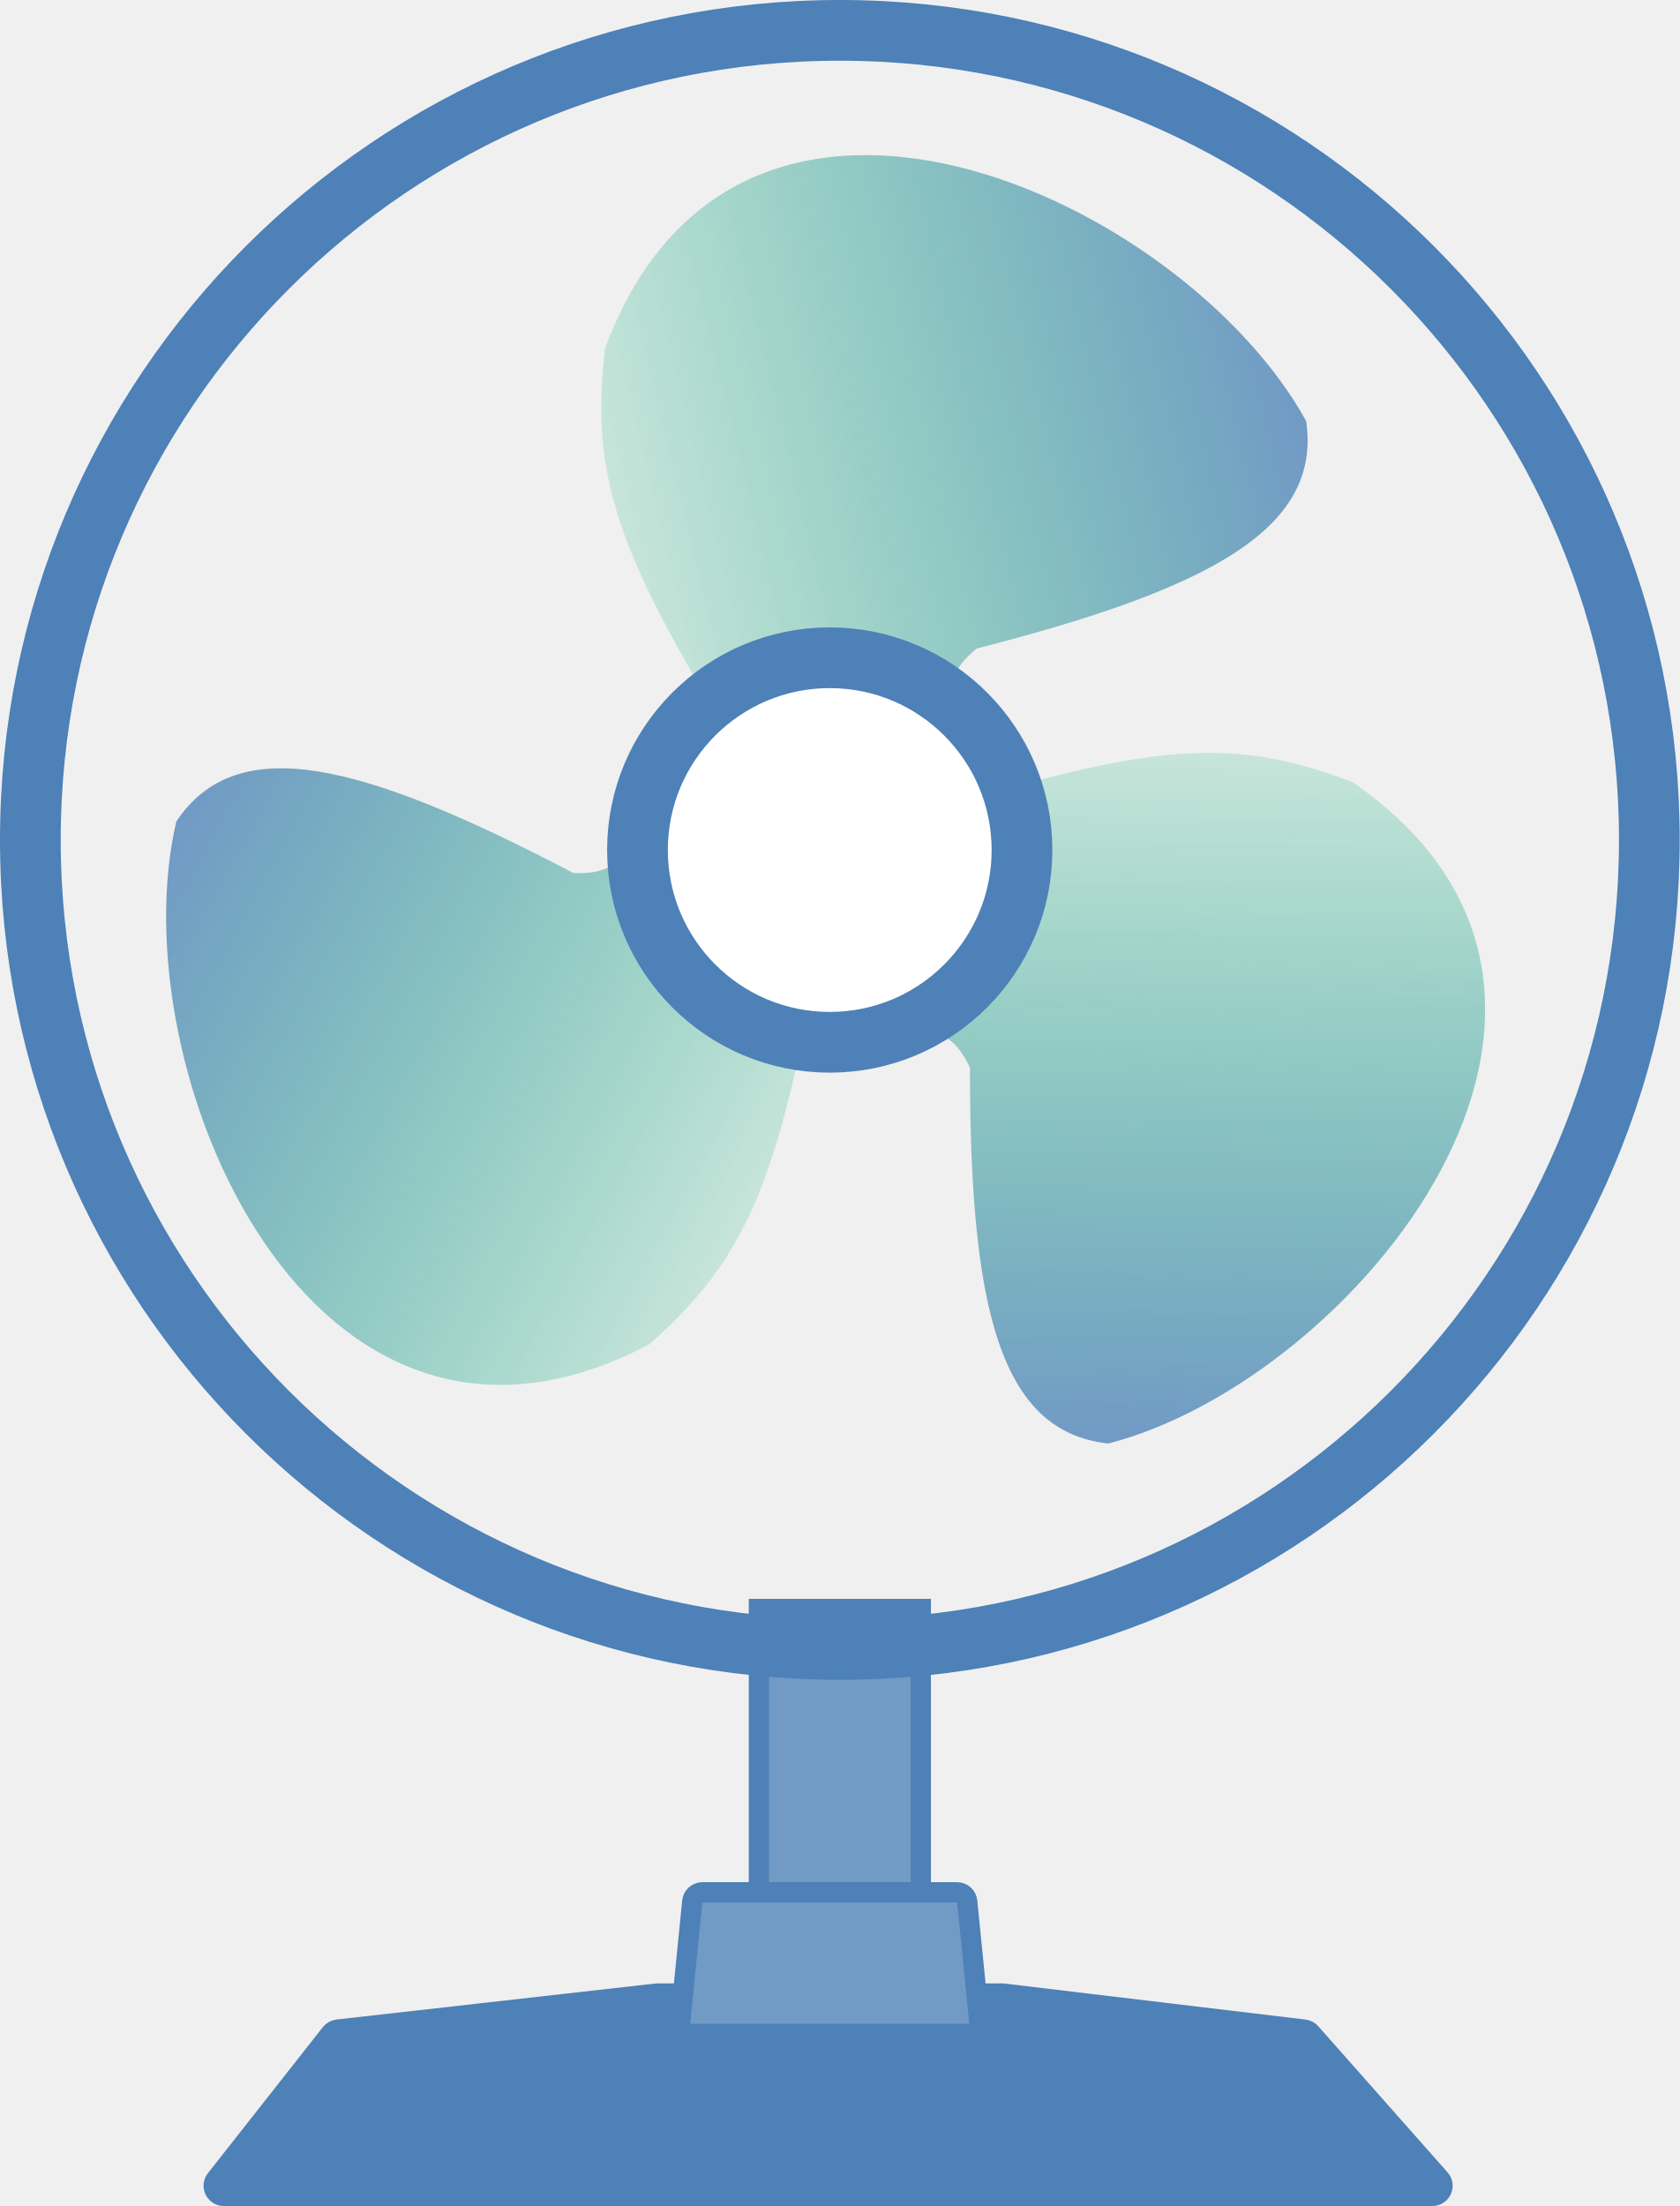
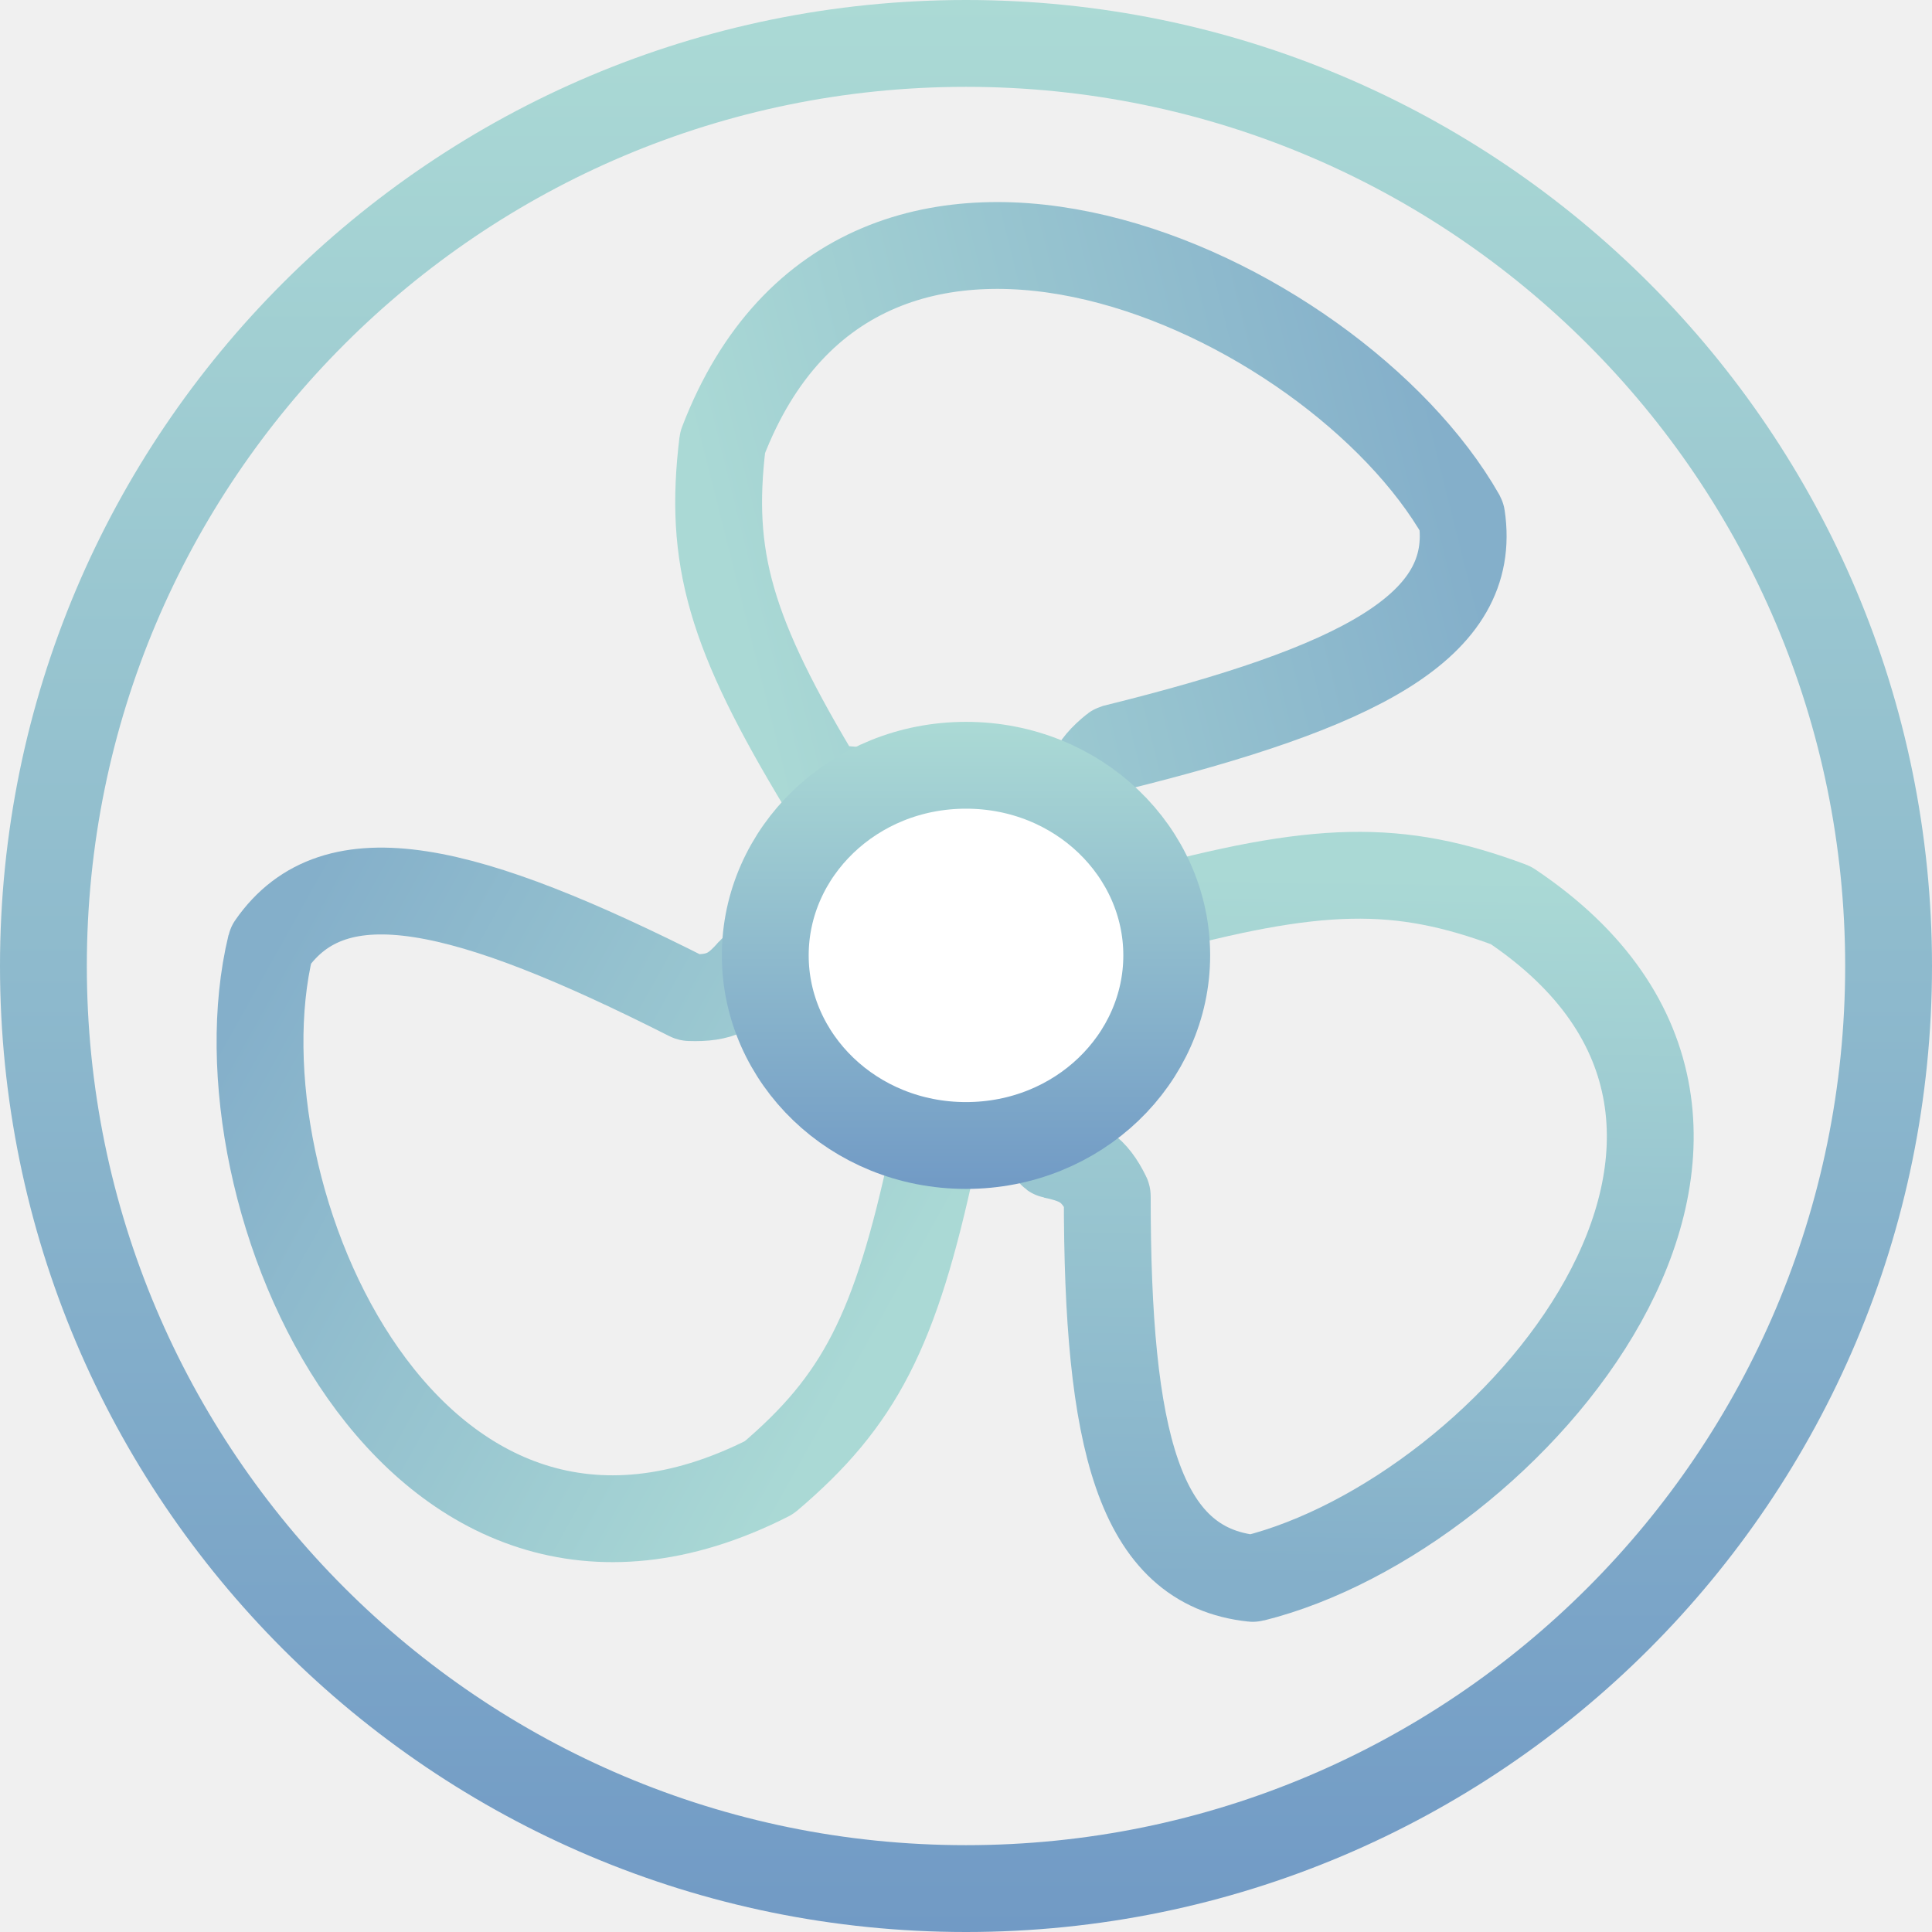
- <svg xmlns="http://www.w3.org/2000/svg" width="83" height="109" viewBox="0 0 83 109" fill="none">
-   <rect x="37.5" y="79.5" width="8" height="16" fill="#719AC5" stroke="#4D81B7" />
-   <circle cx="41.5" cy="41.5" r="40" stroke="#4D81B7" stroke-width="3" />
-   <path d="M31.407 41.799C31.366 41.754 31.294 41.756 31.256 41.803C30.408 42.822 29.789 43.191 28.357 43.136C28.343 43.136 28.327 43.132 28.314 43.125C17.862 37.656 11.724 36.098 8.722 40.576C8.715 40.586 8.711 40.597 8.708 40.609C5.871 52.749 15.319 75.228 32.058 66.439C32.065 66.435 32.072 66.431 32.078 66.425C36.301 62.712 38.002 59.34 39.749 50.882C39.755 50.85 39.746 50.816 39.724 50.793L31.407 41.799Z" fill="url(#paint0_linear_897_1343)" />
-   <path d="M46.866 35.095C46.926 35.1 46.978 35.051 46.976 34.99C46.924 33.666 47.138 32.977 48.238 32.06C48.249 32.05 48.263 32.043 48.278 32.04C59.705 29.112 65.31 26.164 64.545 20.827C64.543 20.816 64.54 20.804 64.534 20.794C58.52 9.872 36.46 -0.515 29.898 17.215C29.896 17.223 29.894 17.231 29.893 17.239C29.238 22.825 30.229 26.469 34.589 33.924C34.606 33.952 34.635 33.971 34.667 33.974L46.866 35.095Z" fill="url(#paint1_linear_897_1343)" />
-   <path d="M45.321 50.652C45.3 50.71 45.335 50.772 45.395 50.785C46.69 51.064 47.304 51.442 47.919 52.735C47.925 52.749 47.929 52.764 47.929 52.779C47.925 64.576 49.388 70.737 54.747 71.322C54.759 71.324 54.771 71.323 54.782 71.32C66.856 68.209 82.4 49.422 66.856 38.66C66.849 38.656 66.842 38.652 66.834 38.649C61.586 36.626 57.81 36.681 49.505 39.052C49.474 39.061 49.449 39.084 49.438 39.115L45.321 50.652Z" fill="url(#paint2_linear_897_1343)" />
-   <circle cx="41" cy="42" r="9.5" fill="white" stroke="#4D81B7" stroke-width="3" />
-   <path d="M49.536 98.5L64.45 100.284C64.572 100.299 64.683 100.358 64.765 100.449L71.154 107.669C71.439 107.992 71.21 108.5 70.779 108.5H11.059C10.642 108.5 10.408 108.018 10.666 107.69L16.346 100.471C16.428 100.366 16.55 100.298 16.683 100.283L32.467 98.5H49.536Z" fill="#4D81B7" stroke="#4D81B7" />
-   <path d="M34.705 93.5H47.295C47.552 93.5 47.767 93.695 47.793 93.95L48.393 99.95C48.422 100.245 48.19 100.5 47.895 100.5H34.105C33.81 100.5 33.578 100.245 33.607 99.95L34.207 93.95C34.233 93.695 34.448 93.5 34.705 93.5Z" fill="#719AC5" stroke="#4D81B7" />
+ <svg xmlns="http://www.w3.org/2000/svg" width="89" height="89" viewBox="0 0 89 89" fill="none">
+   <circle cx="44.5" cy="44.5" r="42.5" stroke="url(#paint0_linear_914_37)" stroke-width="4" />
+   <path d="M34.775 44.688C34.733 44.645 34.662 44.648 34.622 44.694C33.79 45.658 33.182 46.007 31.777 45.956C31.762 45.956 31.747 45.952 31.734 45.945C21.464 40.754 15.433 39.276 12.483 43.525C12.476 43.535 12.471 43.546 12.468 43.558C9.682 55.082 18.965 76.417 35.412 68.075C35.419 68.072 35.427 68.067 35.433 68.062C39.583 64.537 41.254 61.337 42.97 53.31C42.976 53.279 42.967 53.246 42.945 53.222L34.775 44.688Z" stroke="url(#paint1_linear_914_37)" stroke-width="4" />
+   <path d="M49.963 37.345C50.023 37.35 50.074 37.302 50.071 37.242C50.021 35.987 50.232 35.334 51.312 34.465C51.323 34.456 51.337 34.449 51.35 34.445C62.579 31.667 68.086 28.869 67.336 23.804C67.334 23.792 67.33 23.78 67.324 23.769C61.414 13.403 39.739 3.545 33.291 20.373C33.288 20.381 33.286 20.389 33.285 20.397C32.642 25.698 33.616 29.157 37.899 36.232C37.916 36.26 37.946 36.278 37.978 36.281L49.963 37.345Z" stroke="url(#paint2_linear_914_37)" stroke-width="4" />
+   <path d="M48.448 53.083C48.426 53.141 48.462 53.204 48.522 53.217C49.792 53.481 50.394 53.841 50.998 55.066C51.005 55.08 51.008 55.095 51.008 55.111C51.004 66.307 52.442 72.155 57.708 72.71C57.719 72.711 57.731 72.711 57.742 72.708C69.606 69.755 84.88 51.923 69.606 41.708C69.6 41.703 69.592 41.699 69.585 41.697C64.428 39.777 60.718 39.829 52.558 42.079C52.527 42.087 52.501 42.111 52.49 42.141L48.448 53.083Z" stroke="url(#paint3_linear_914_37)" stroke-width="4" />
+   <path d="M44.5 35.253C49.691 35.253 53.747 39.257 53.747 44.011C53.747 48.765 49.692 52.769 44.5 52.769C39.308 52.769 35.253 48.765 35.253 44.011C35.253 39.257 39.308 35.253 44.5 35.253Z" fill="white" stroke="url(#paint4_linear_914_37)" stroke-width="4" />
  <defs>
-     <linearGradient id="paint0_linear_897_1343" x1="36.779" y1="60.574" x2="6.868" y2="44.408" gradientUnits="userSpaceOnUse">
-       <stop stop-color="#24B685" stop-opacity="0.2" />
+     <linearGradient id="paint0_linear_914_37" x1="44.5" y1="0" x2="44.5" y2="89" gradientUnits="userSpaceOnUse">
+       <stop stop-color="#ABDAD5" />
      <stop offset="1" stop-color="#719AC5" />
    </linearGradient>
-     <linearGradient id="paint1_linear_897_1343" x1="30.313" y1="24.733" x2="63.359" y2="16.739" gradientUnits="userSpaceOnUse">
-       <stop stop-color="#24B685" stop-opacity="0.2" />
-       <stop offset="1" stop-color="#719AC5" />
+     <linearGradient id="paint1_linear_914_37" x1="40.032" y1="62.545" x2="10.945" y2="46.271" gradientUnits="userSpaceOnUse">
+       <stop stop-color="#AAD9D5" />
+       <stop offset="1" stop-color="#84AFCA" />
    </linearGradient>
-     <linearGradient id="paint2_linear_897_1343" x1="59.471" y1="37.193" x2="59.001" y2="71.19" gradientUnits="userSpaceOnUse">
-       <stop stop-color="#24B685" stop-opacity="0.2" />
+     <linearGradient id="paint2_linear_914_37" x1="33.688" y1="27.469" x2="66.216" y2="19.323" gradientUnits="userSpaceOnUse">
+       <stop stop-color="#AAD9D5" />
+       <stop offset="1" stop-color="#84AFCA" />
+     </linearGradient>
+     <linearGradient id="paint3_linear_914_37" x1="62.393" y1="40.316" x2="61.96" y2="72.769" gradientUnits="userSpaceOnUse">
+       <stop stop-color="#AAD9D5" />
+       <stop offset="1" stop-color="#84AFCA" />
+     </linearGradient>
+     <linearGradient id="paint4_linear_914_37" x1="44.5" y1="33.253" x2="44.5" y2="54.769" gradientUnits="userSpaceOnUse">
+       <stop stop-color="#ABDAD5" />
      <stop offset="1" stop-color="#719AC5" />
    </linearGradient>
  </defs>
</svg>
